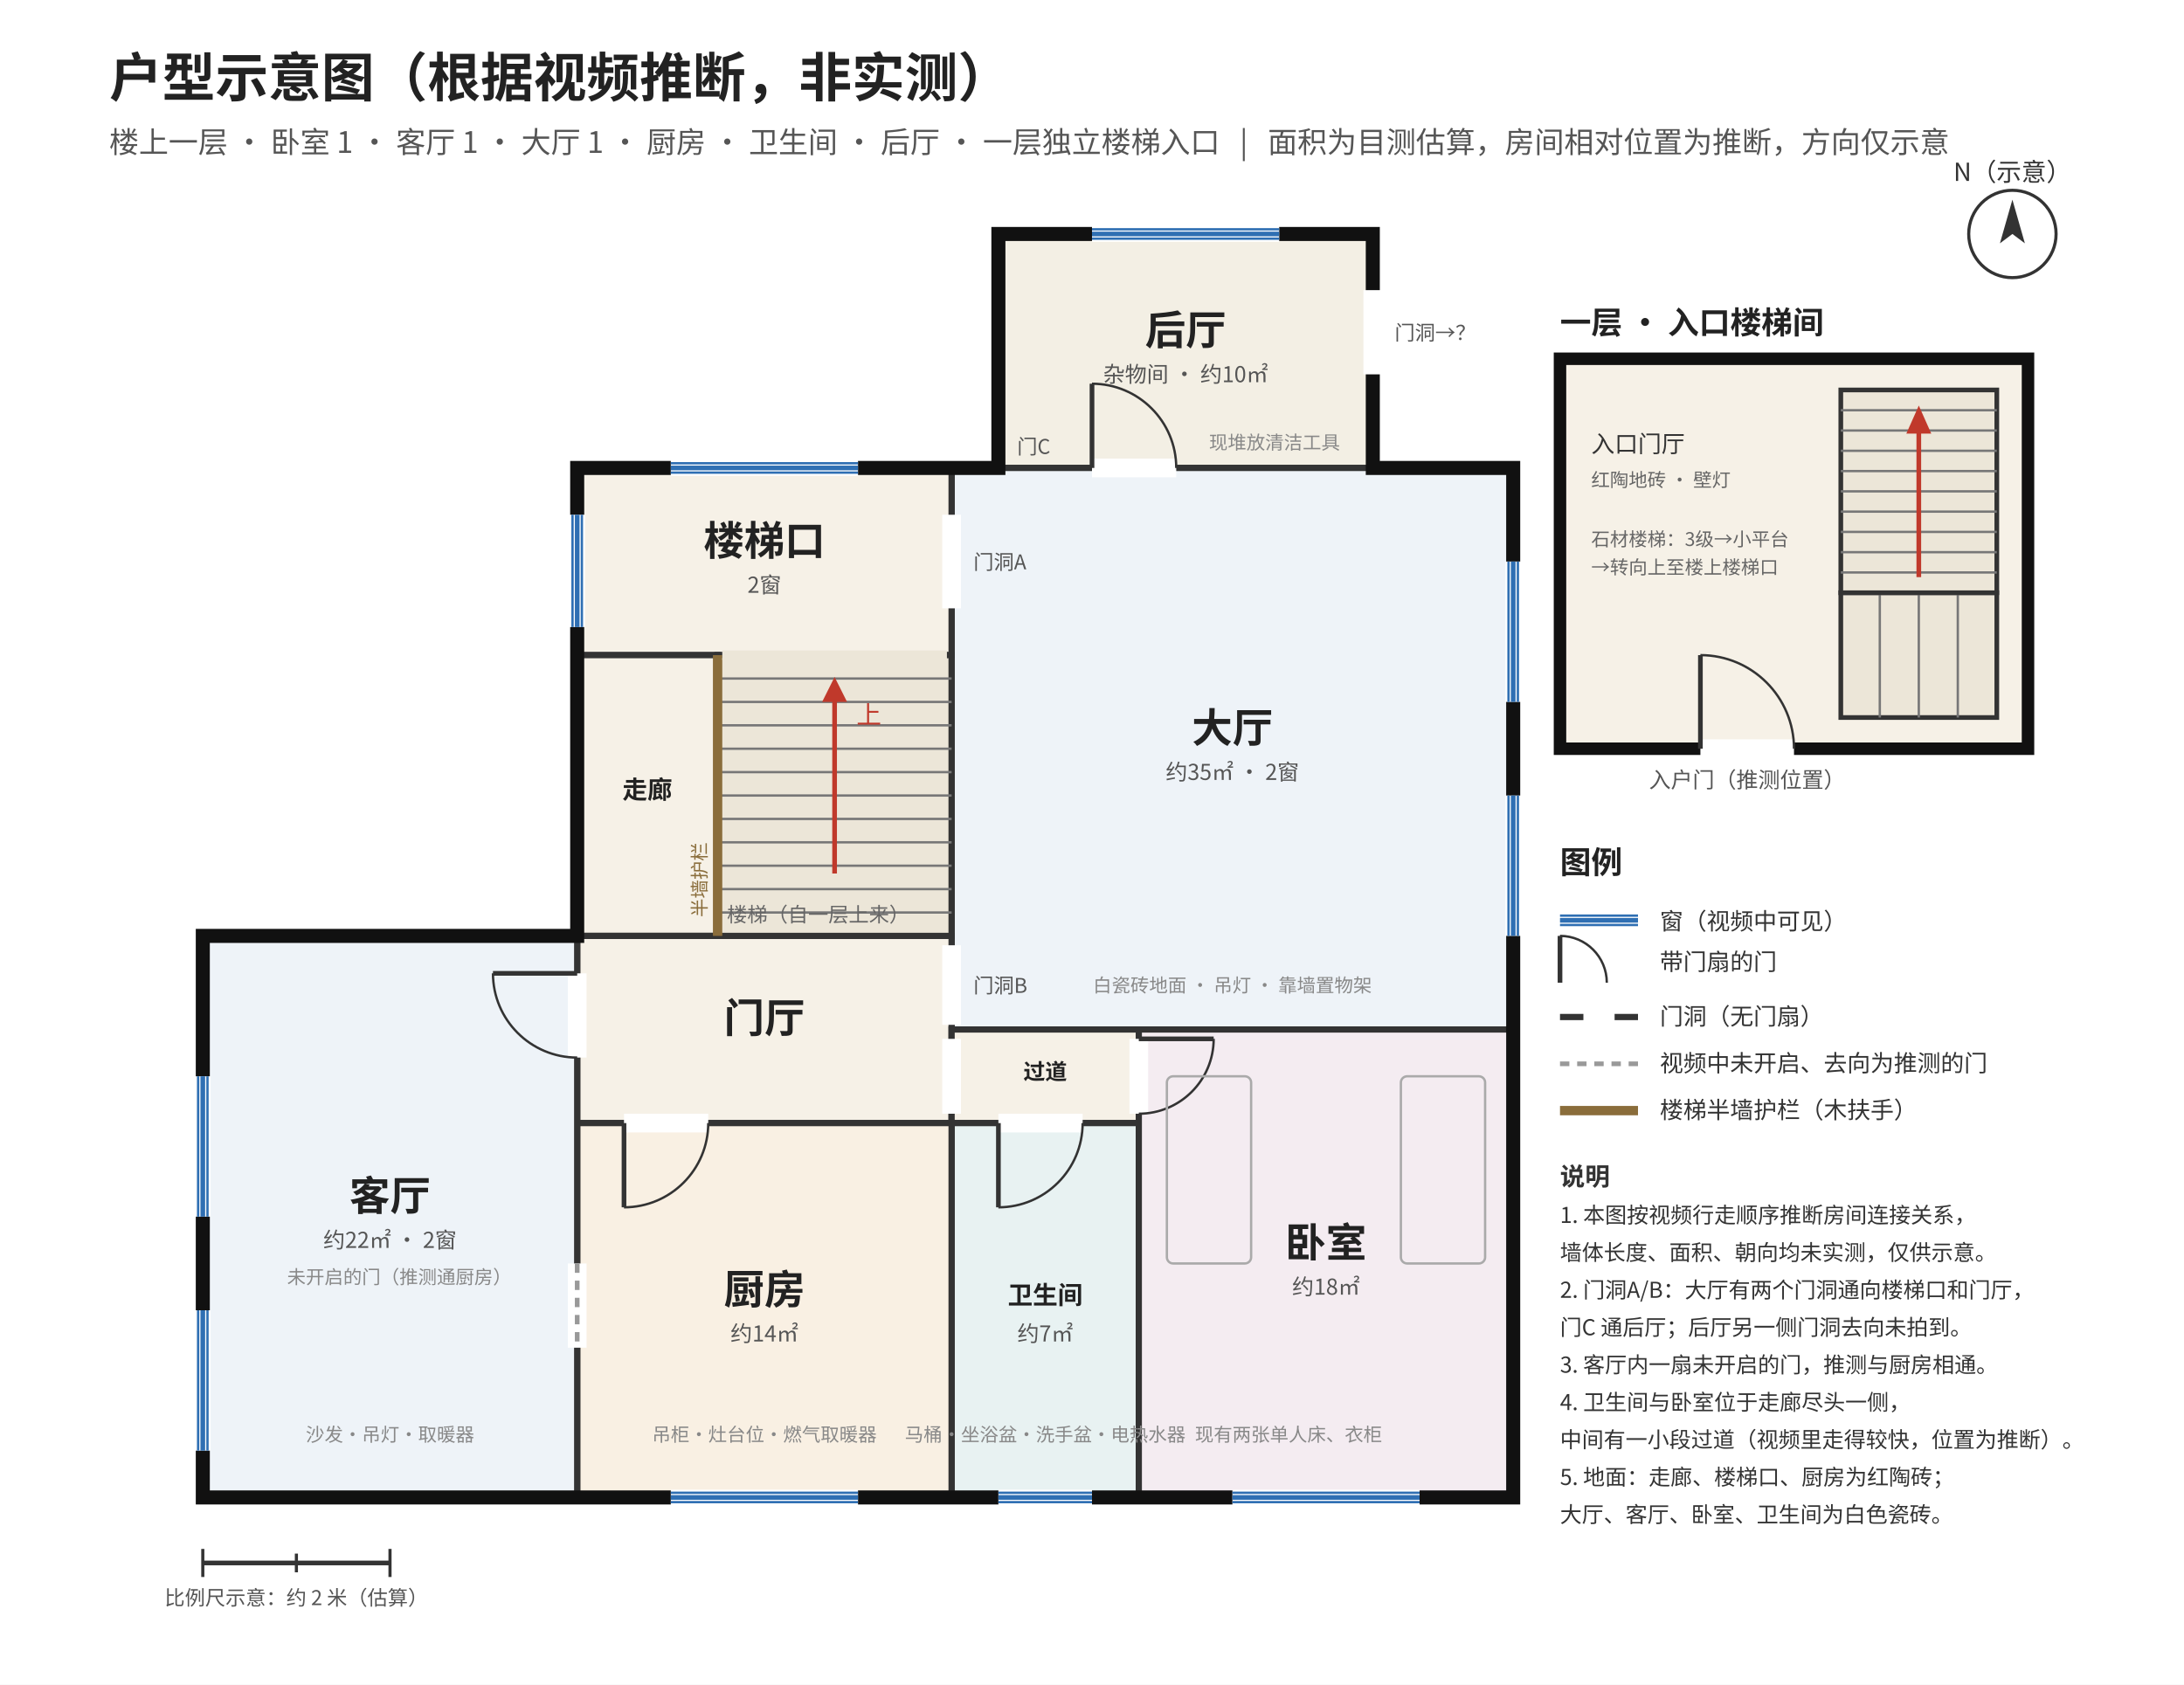
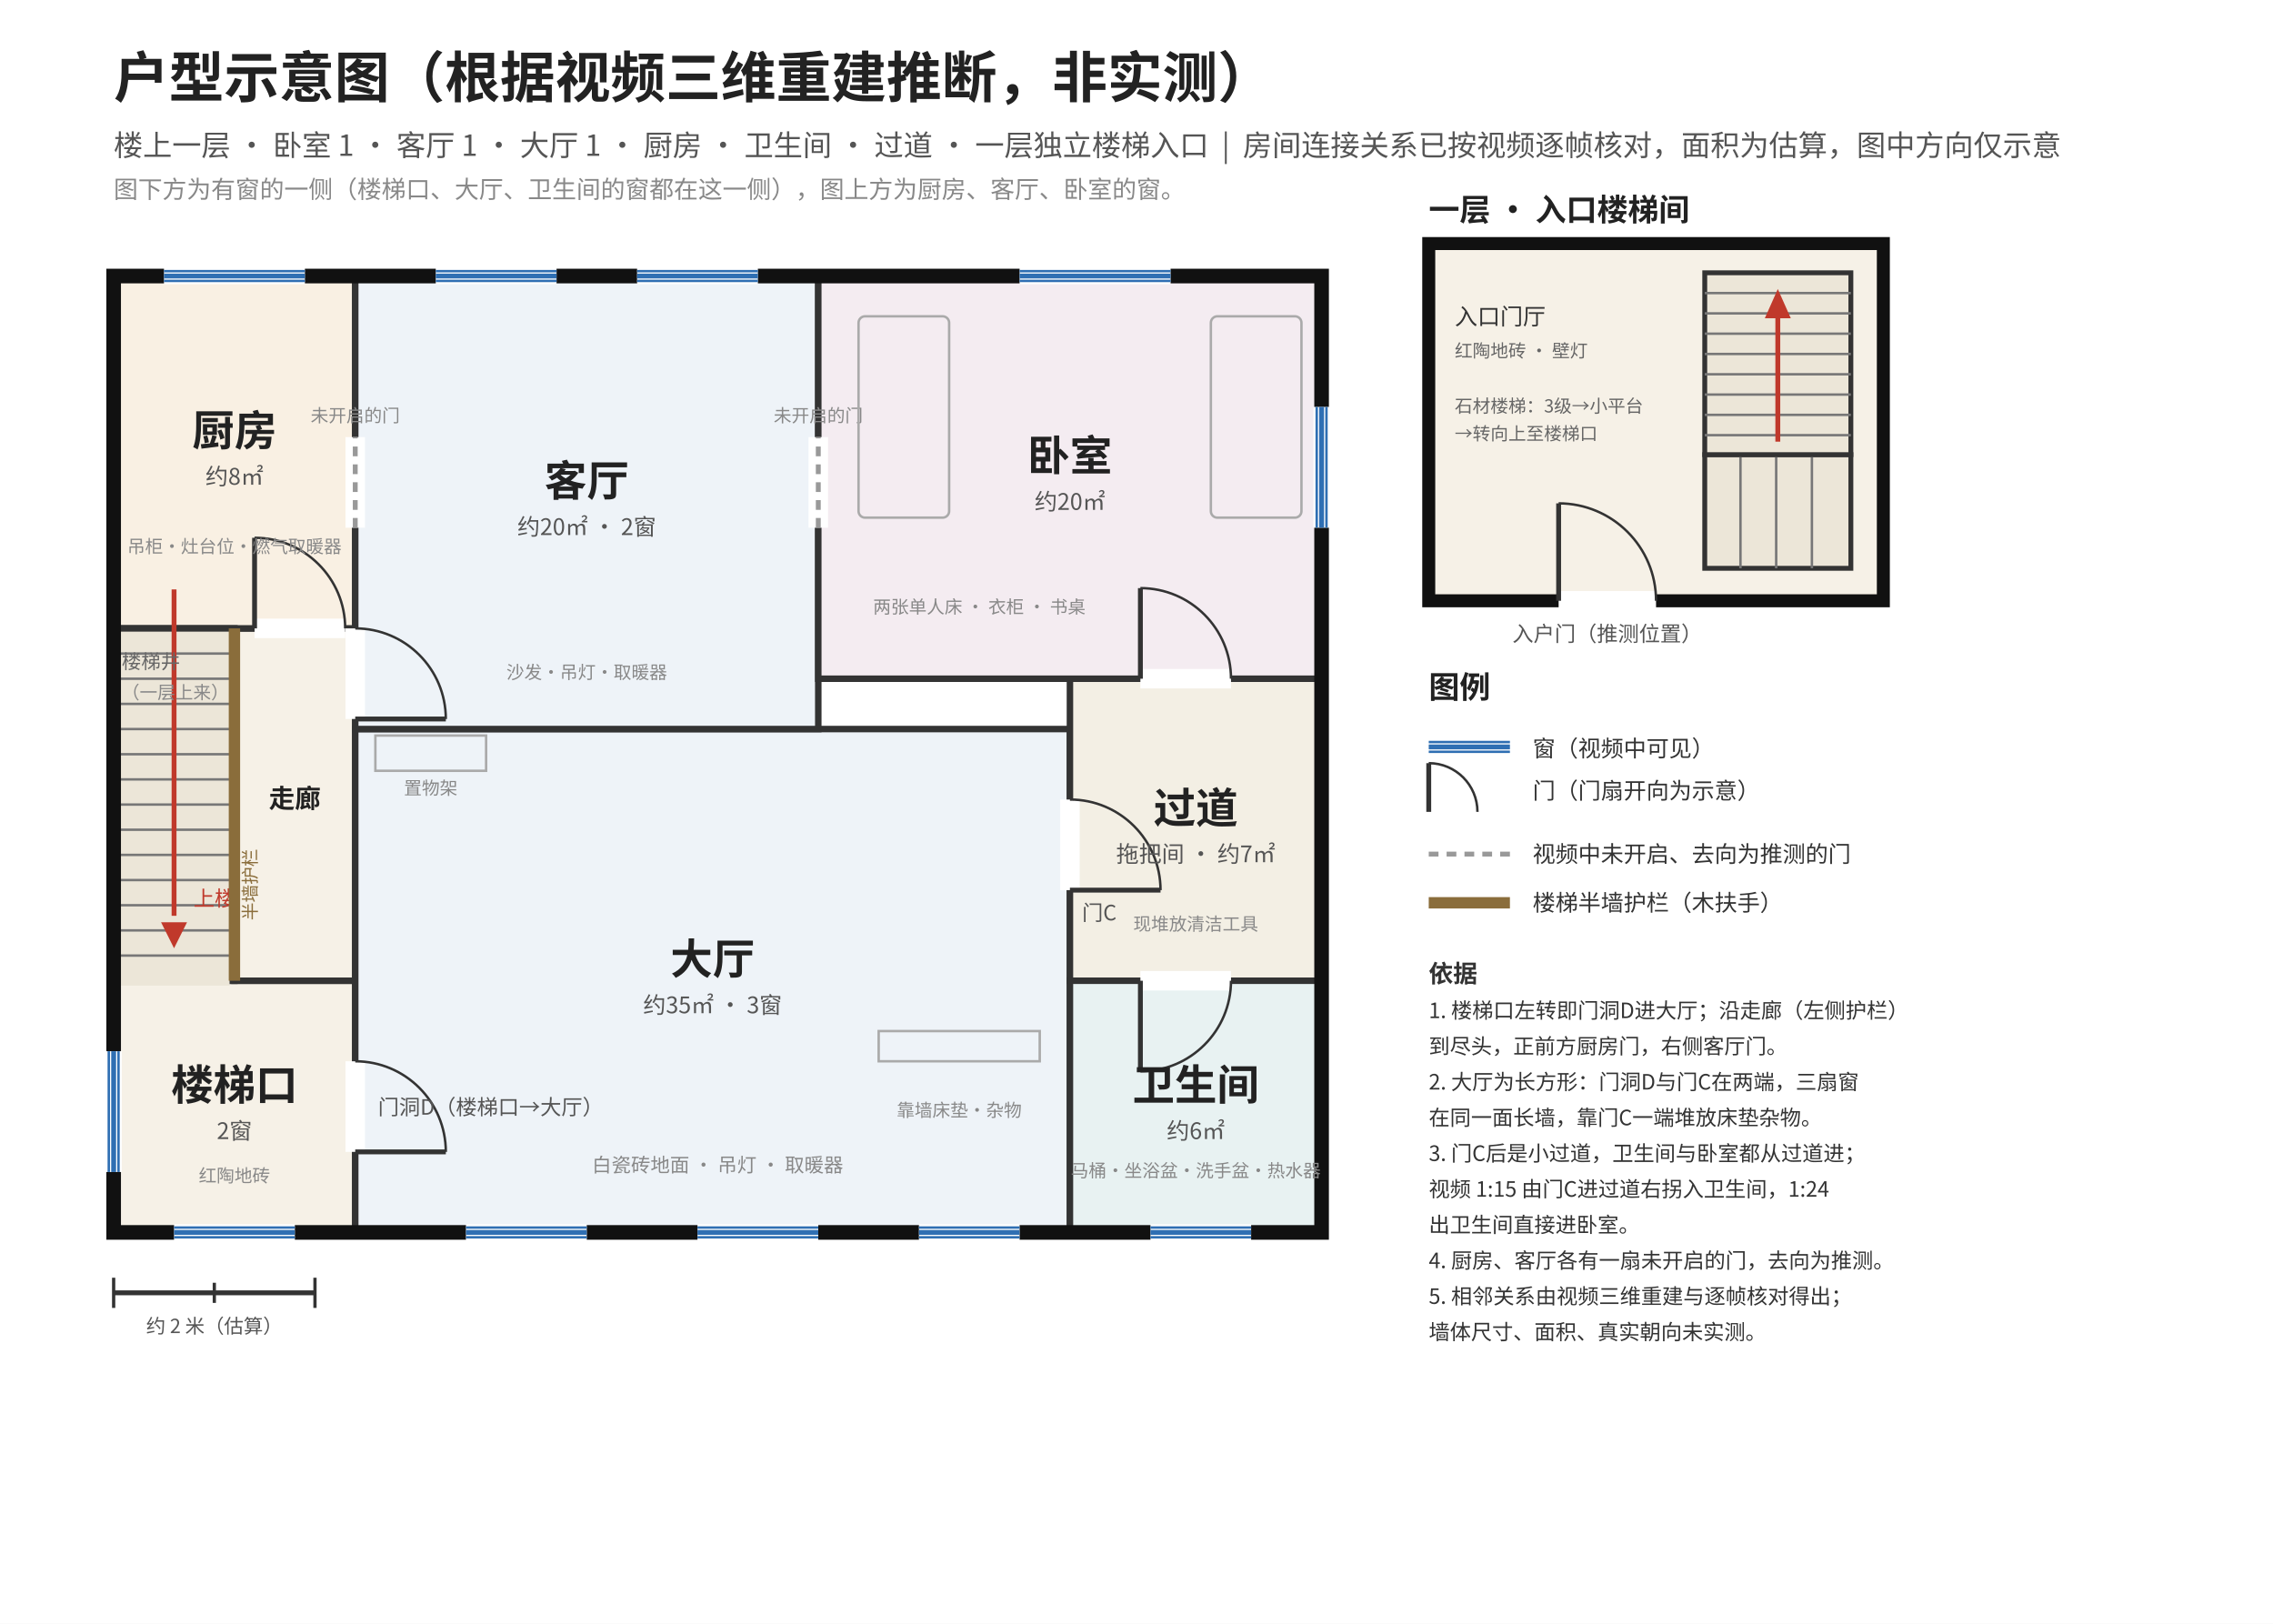
- <svg xmlns="http://www.w3.org/2000/svg" width="1400" height="1080" viewBox="0 0 1400 1080" font-family="'WenQuanYi Zen Hei','PingFang SC','Microsoft YaHei','Noto Sans CJK SC',sans-serif">
-   <rect width="1400" height="1080" fill="#ffffff" />
-   <text x="70" y="62" font-size="34" font-weight="bold" fill="#222">户型示意图（根据视频推断，非实测）</text>
-   <text x="70" y="98" font-size="19" fill="#555">楼上一层 · 卧室 1 · 客厅 1 · 大厅 1 · 厨房 · 卫生间 · 后厅 · 一层独立楼梯入口   |   面积为目测估算，房间相对位置为推断，方向仅示意</text>
-   <rect x="640.0" y="150" width="240.0" height="150.0" fill="#f3efe4" stroke="#333" stroke-width="4" />
-   <rect x="610" y="300.0" width="360" height="360.0" fill="#eef3f8" stroke="#333" stroke-width="4" />
-   <rect x="370" y="300.0" width="240" height="120.0" fill="#f6f1e7" stroke="#333" stroke-width="4" />
-   <rect x="370" y="420.0" width="90.0" height="180.0" fill="#f6f1e7" stroke="#333" stroke-width="4" />
-   <rect x="370" y="600.0" width="240" height="120.0" fill="#f6f1e7" stroke="#333" stroke-width="4" />
-   <rect x="610" y="660.0" width="120" height="60.0" fill="#f6f1e7" stroke="#333" stroke-width="4" />
-   <rect x="610" y="720.0" width="120" height="240.0" fill="#e8f2f2" stroke="#333" stroke-width="4" />
-   <rect x="730" y="660.0" width="240" height="300.0" fill="#f4ecf1" stroke="#333" stroke-width="4" />
-   <rect x="370" y="720.0" width="240" height="240.0" fill="#f9f0e3" stroke="#333" stroke-width="4" />
-   <rect x="130" y="600.0" width="240" height="360.0" fill="#eef3f8" stroke="#333" stroke-width="4" />
-   <rect x="460.0" y="420.0" width="150.0" height="180.0" fill="#ece6d8" stroke="#333" stroke-width="4" />
-   <line x1="460.0" y1="435.0" x2="610" y2="435.0" stroke="#777" stroke-width="1.5" />
-   <line x1="460.0" y1="450.0" x2="610" y2="450.0" stroke="#777" stroke-width="1.5" />
-   <line x1="460.0" y1="465.0" x2="610" y2="465.0" stroke="#777" stroke-width="1.5" />
-   <line x1="460.0" y1="480.0" x2="610" y2="480.0" stroke="#777" stroke-width="1.5" />
-   <line x1="460.0" y1="495.0" x2="610" y2="495.0" stroke="#777" stroke-width="1.5" />
-   <line x1="460.0" y1="510.0" x2="610" y2="510.0" stroke="#777" stroke-width="1.5" />
-   <line x1="460.0" y1="525.0" x2="610" y2="525.0" stroke="#777" stroke-width="1.5" />
-   <line x1="460.0" y1="540.0" x2="610" y2="540.0" stroke="#777" stroke-width="1.5" />
-   <line x1="460.0" y1="555.0" x2="610" y2="555.0" stroke="#777" stroke-width="1.5" />
-   <line x1="460.0" y1="570.0" x2="610" y2="570.0" stroke="#777" stroke-width="1.5" />
-   <line x1="460.0" y1="585.0" x2="610" y2="585.0" stroke="#777" stroke-width="1.5" />
-   <line x1="535.0" y1="560.0" x2="535.0" y2="442.0" stroke="#c0392b" stroke-width="3" />
-   <polygon points="527.0,450.0 543.0,450.0 535.0,434.0" fill="#c0392b" />
-   <text x="549.0" y="464.0" font-size="16" fill="#c0392b">上</text>
-   <text x="466.0" y="591.0" font-size="13" fill="#666">楼梯（自一层上来）</text>
-   <line x1="460.0" y1="420.0" x2="460.0" y2="600.0" stroke="#8a6d3b" stroke-width="6" />
-   <text x="452.8" y="588.0" font-size="12" fill="#8a6d3b" transform="rotate(-90 452.8 588.0)">半墙护栏</text>
-   <line x1="463.0" y1="420.0" x2="607" y2="420.0" stroke="#ece6d8" stroke-width="6" />
-   <polygon points="370,300.0 640.0,300.0 640.0,150 880.0,150 880.0,300.0 970,300.0 970,960.0 130,960.0 130,600.0 370,600.0" fill="none" stroke="#111" stroke-width="9" stroke-linejoin="miter" />
-   <line x1="610" y1="330.0" x2="610" y2="390.0" stroke="#fff" stroke-width="12" />
-   <text x="624" y="365.0" font-size="13" fill="#555" text-anchor="start">门洞A</text>
-   <line x1="610" y1="606.0" x2="610" y2="657.0" stroke="#fff" stroke-width="12" />
-   <text x="624" y="636.5" font-size="13" fill="#555" text-anchor="start">门洞B</text>
-   <line x1="700.0" y1="300.0" x2="754.0" y2="300.0" stroke="#fff" stroke-width="12" />
-   <line x1="700.0" y1="300.0" x2="700.0" y2="246" stroke="#333" stroke-width="3" />
-   <path d="M 700.0 246 A 54 54 0 0 1 754.0 300.0" fill="none" stroke="#333" stroke-width="1.5" />
-   <text x="652.0" y="291.0" font-size="13" fill="#555">门C</text>
-   <line x1="880.0" y1="186.0" x2="880.0" y2="240.0" stroke="#fff" stroke-width="12" />
-   <text x="894.0" y="218.0" font-size="13" fill="#555" text-anchor="start">门洞→？</text>
-   <line x1="370" y1="624.0" x2="370" y2="678.0" stroke="#fff" stroke-width="12" />
-   <line x1="370" y1="624.0" x2="316.0" y2="624.0" stroke="#333" stroke-width="3" />
-   <path d="M 316.0 624.0 A 54 54 0 0 0 370 678.0" fill="none" stroke="#333" stroke-width="1.5" />
-   <line x1="370" y1="810" x2="370" y2="864.0" stroke="#fff" stroke-width="12" />
-   <line x1="370" y1="810" x2="370" y2="864.0" stroke="#999" stroke-width="3" stroke-dasharray="6,5" />
-   <text x="256.0" y="823.0" font-size="12" fill="#888" text-anchor="middle">未开启的门（推测通厨房）</text>
-   <line x1="400.0" y1="720.0" x2="454.0" y2="720.0" stroke="#fff" stroke-width="12" />
-   <line x1="400.0" y1="720.0" x2="400.0" y2="774.0" stroke="#333" stroke-width="3" />
-   <path d="M 400.0 774.0 A 54 54 0 0 0 454.0 720.0" fill="none" stroke="#333" stroke-width="1.5" />
-   <line x1="610" y1="666.0" x2="610" y2="714.0" stroke="#fff" stroke-width="12" />
-   <line x1="640.0" y1="720.0" x2="694.0" y2="720.0" stroke="#fff" stroke-width="12" />
-   <line x1="640.0" y1="720.0" x2="640.0" y2="774.0" stroke="#333" stroke-width="3" />
-   <path d="M 640.0 774.0 A 54 54 0 0 0 694.0 720.0" fill="none" stroke="#333" stroke-width="1.5" />
-   <line x1="730" y1="666.0" x2="730" y2="714.0" stroke="#fff" stroke-width="12" />
-   <line x1="730" y1="666.0" x2="778.0" y2="666.0" stroke="#333" stroke-width="3" />
-   <path d="M 778.0 666.0 A 48 48 0 0 1 730 714.0" fill="none" stroke="#333" stroke-width="1.5" />
-   <line x1="700.0" y1="150" x2="820.0" y2="150" stroke="#fff" stroke-width="10" />
-   <line x1="700.0" y1="150" x2="820.0" y2="150" stroke="#2f6fb3" stroke-width="3" />
-   <line x1="700.0" y1="153" x2="820.0" y2="153" stroke="#2f6fb3" stroke-width="1.5" />
-   <line x1="700.0" y1="147" x2="820.0" y2="147" stroke="#2f6fb3" stroke-width="1.5" />
-   <line x1="970" y1="360.0" x2="970" y2="450" stroke="#fff" stroke-width="10" />
-   <line x1="970" y1="360.0" x2="970" y2="450" stroke="#2f6fb3" stroke-width="3" />
-   <line x1="973" y1="360.0" x2="973" y2="450" stroke="#2f6fb3" stroke-width="1.5" />
-   <line x1="967" y1="360.0" x2="967" y2="450" stroke="#2f6fb3" stroke-width="1.5" />
-   <line x1="970" y1="510" x2="970" y2="600.0" stroke="#fff" stroke-width="10" />
-   <line x1="970" y1="510" x2="970" y2="600.0" stroke="#2f6fb3" stroke-width="3" />
-   <line x1="973" y1="510" x2="973" y2="600.0" stroke="#2f6fb3" stroke-width="1.5" />
-   <line x1="967" y1="510" x2="967" y2="600.0" stroke="#2f6fb3" stroke-width="1.5" />
-   <line x1="430" y1="300.0" x2="550" y2="300.0" stroke="#fff" stroke-width="10" />
-   <line x1="430" y1="300.0" x2="550" y2="300.0" stroke="#2f6fb3" stroke-width="3" />
-   <line x1="430" y1="303.0" x2="550" y2="303.0" stroke="#2f6fb3" stroke-width="1.5" />
-   <line x1="430" y1="297.0" x2="550" y2="297.0" stroke="#2f6fb3" stroke-width="1.5" />
-   <line x1="370" y1="330" x2="370" y2="402.0" stroke="#fff" stroke-width="10" />
-   <line x1="370" y1="330" x2="370" y2="402.0" stroke="#2f6fb3" stroke-width="3" />
-   <line x1="373" y1="330" x2="373" y2="402.0" stroke="#2f6fb3" stroke-width="1.5" />
-   <line x1="367" y1="330" x2="367" y2="402.0" stroke="#2f6fb3" stroke-width="1.5" />
-   <line x1="130" y1="690" x2="130" y2="780.0" stroke="#fff" stroke-width="10" />
-   <line x1="130" y1="690" x2="130" y2="780.0" stroke="#2f6fb3" stroke-width="3" />
-   <line x1="133" y1="690" x2="133" y2="780.0" stroke="#2f6fb3" stroke-width="1.5" />
-   <line x1="127" y1="690" x2="127" y2="780.0" stroke="#2f6fb3" stroke-width="1.5" />
-   <line x1="130" y1="840.0" x2="130" y2="930" stroke="#fff" stroke-width="10" />
-   <line x1="130" y1="840.0" x2="130" y2="930" stroke="#2f6fb3" stroke-width="3" />
-   <line x1="133" y1="840.0" x2="133" y2="930" stroke="#2f6fb3" stroke-width="1.5" />
-   <line x1="127" y1="840.0" x2="127" y2="930" stroke="#2f6fb3" stroke-width="1.5" />
-   <line x1="430" y1="960.0" x2="550" y2="960.0" stroke="#fff" stroke-width="10" />
-   <line x1="430" y1="960.0" x2="550" y2="960.0" stroke="#2f6fb3" stroke-width="3" />
-   <line x1="430" y1="963.0" x2="550" y2="963.0" stroke="#2f6fb3" stroke-width="1.5" />
-   <line x1="430" y1="957.0" x2="550" y2="957.0" stroke="#2f6fb3" stroke-width="1.5" />
-   <line x1="640.0" y1="960.0" x2="700.0" y2="960.0" stroke="#fff" stroke-width="10" />
-   <line x1="640.0" y1="960.0" x2="700.0" y2="960.0" stroke="#2f6fb3" stroke-width="3" />
-   <line x1="640.0" y1="963.0" x2="700.0" y2="963.0" stroke="#2f6fb3" stroke-width="1.5" />
-   <line x1="640.0" y1="957.0" x2="700.0" y2="957.0" stroke="#2f6fb3" stroke-width="1.5" />
-   <line x1="790" y1="960.0" x2="910" y2="960.0" stroke="#fff" stroke-width="10" />
-   <line x1="790" y1="960.0" x2="910" y2="960.0" stroke="#2f6fb3" stroke-width="3" />
-   <line x1="790" y1="963.0" x2="910" y2="963.0" stroke="#2f6fb3" stroke-width="1.5" />
-   <line x1="790" y1="957.0" x2="910" y2="957.0" stroke="#2f6fb3" stroke-width="1.5" />
-   <text x="760.0" y="221.0" font-size="26" font-weight="bold" fill="#222" text-anchor="middle">后厅</text>
-   <text x="760.0" y="245.0" font-size="14" fill="#555" text-anchor="middle">杂物间 · 约10㎡</text>
-   <text x="790.0" y="476.0" font-size="26" font-weight="bold" fill="#222" text-anchor="middle">大厅</text>
-   <text x="790.0" y="500.0" font-size="14" fill="#555" text-anchor="middle">约35㎡ · 2窗</text>
-   <text x="490.0" y="356.0" font-size="26" font-weight="bold" fill="#222" text-anchor="middle">楼梯口</text>
-   <text x="490.0" y="380.0" font-size="14" fill="#555" text-anchor="middle">2窗</text>
-   <text x="415.0" y="512.0" font-size="16" font-weight="bold" fill="#222" text-anchor="middle">走廊</text>
-   <text x="490.0" y="662.0" font-size="26" font-weight="bold" fill="#222" text-anchor="middle">门厅</text>
-   <text x="670.0" y="692.0" font-size="14" font-weight="bold" fill="#222" text-anchor="middle">过道</text>
-   <text x="670.0" y="836.0" font-size="16" font-weight="bold" fill="#222" text-anchor="middle">卫生间</text>
-   <text x="670.0" y="860.0" font-size="14" fill="#555" text-anchor="middle">约7㎡</text>
-   <text x="850.0" y="806.0" font-size="26" font-weight="bold" fill="#222" text-anchor="middle">卧室</text>
-   <text x="850.0" y="830.0" font-size="14" fill="#555" text-anchor="middle">约18㎡</text>
-   <text x="490.0" y="836.0" font-size="26" font-weight="bold" fill="#222" text-anchor="middle">厨房</text>
-   <text x="490.0" y="860.0" font-size="14" fill="#555" text-anchor="middle">约14㎡</text>
-   <text x="250.0" y="776.0" font-size="26" font-weight="bold" fill="#222" text-anchor="middle">客厅</text>
-   <text x="250.0" y="800.0" font-size="14" fill="#555" text-anchor="middle">约22㎡ · 2窗</text>
-   <rect x="748.0" y="690.0" width="54.0" height="120" fill="none" stroke="#aaa" stroke-width="1.5" rx="4" />
-   <rect x="898.0" y="690.0" width="54.0" height="120" fill="none" stroke="#aaa" stroke-width="1.5" rx="4" />
-   <text x="826.0" y="924.0" font-size="12" fill="#888" text-anchor="middle">现有两张单人床、衣柜</text>
-   <text x="670" y="924.0" font-size="12" fill="#888" text-anchor="middle">马桶·坐浴盆·洗手盆·电热水器</text>
-   <text x="490" y="924.0" font-size="12" fill="#888" text-anchor="middle">吊柜·灶台位·燃气取暖器</text>
-   <text x="250" y="924.0" font-size="12" fill="#888" text-anchor="middle">沙发·吊灯·取暖器</text>
-   <text x="790" y="636.0" font-size="12" fill="#888" text-anchor="middle">白瓷砖地面 · 吊灯 · 靠墙置物架</text>
-   <text x="817.0" y="288.0" font-size="12" fill="#888" text-anchor="middle">现堆放清洁工具</text>
-   <g transform="translate(1290,150)">
-     <circle r="28" fill="none" stroke="#333" stroke-width="2" />
-     <polygon points="0,-22 8,6 0,0 -8,6" fill="#333" />
-     <text y="-34" font-size="16" text-anchor="middle" fill="#333">N（示意）</text>
-   </g>
-   <text x="1000" y="214" font-size="20" font-weight="bold" fill="#222">一层 · 入口楼梯间</text>
-   <rect x="1000" y="230" width="300" height="250" fill="#f6f1e7" stroke="#111" stroke-width="8" />
-   <line x1="1090" y1="480" x2="1150" y2="480" stroke="#fff" stroke-width="12" />
-   <line x1="1090" y1="480" x2="1090" y2="420" stroke="#333" stroke-width="3" />
-   <path d="M 1090 420 A 60 60 0 0 1 1150 480" fill="none" stroke="#333" stroke-width="1.5" />
-   <text x="1120" y="505" font-size="14" fill="#555" text-anchor="middle">入户门（推测位置）</text>
-   <rect x="1180" y="380" width="100" height="80" fill="#ece6d8" stroke="#333" stroke-width="3" />
-   <line x1="1205" y1="380" x2="1205" y2="460" stroke="#777" stroke-width="1.5" />
-   <line x1="1230" y1="380" x2="1230" y2="460" stroke="#777" stroke-width="1.5" />
-   <line x1="1255" y1="380" x2="1255" y2="460" stroke="#777" stroke-width="1.5" />
-   <rect x="1180" y="250" width="100" height="130" fill="#ece6d8" stroke="#333" stroke-width="3" />
-   <line x1="1180" y1="263" x2="1280" y2="263" stroke="#777" stroke-width="1.5" />
-   <line x1="1180" y1="276" x2="1280" y2="276" stroke="#777" stroke-width="1.5" />
-   <line x1="1180" y1="289" x2="1280" y2="289" stroke="#777" stroke-width="1.5" />
-   <line x1="1180" y1="302" x2="1280" y2="302" stroke="#777" stroke-width="1.5" />
-   <line x1="1180" y1="315" x2="1280" y2="315" stroke="#777" stroke-width="1.5" />
-   <line x1="1180" y1="328" x2="1280" y2="328" stroke="#777" stroke-width="1.5" />
-   <line x1="1180" y1="341" x2="1280" y2="341" stroke="#777" stroke-width="1.5" />
-   <line x1="1180" y1="354" x2="1280" y2="354" stroke="#777" stroke-width="1.5" />
-   <line x1="1180" y1="367" x2="1280" y2="367" stroke="#777" stroke-width="1.5" />
-   <line x1="1230" y1="370" x2="1230" y2="270" stroke="#c0392b" stroke-width="3" />
-   <polygon points="1222,278 1238,278 1230,260" fill="#c0392b" />
-   <text x="1020" y="290" font-size="15" fill="#333">入口门厅</text>
-   <text x="1020" y="312" font-size="12" fill="#666">红陶地砖 · 壁灯</text>
-   <text x="1020" y="350" font-size="12" fill="#666">石材楼梯：3级→小平台</text>
-   <text x="1020" y="368" font-size="12" fill="#666">→转向上至楼上楼梯口</text>
-   <text x="1000" y="560" font-size="20" font-weight="bold" fill="#222">图例</text>
-   <line x1="1000" y1="590" x2="1050" y2="590" stroke="#2f6fb3" stroke-width="3" />
-   <line x1="1000" y1="587" x2="1050" y2="587" stroke="#2f6fb3" stroke-width="1.5" />
-   <line x1="1000" y1="593" x2="1050" y2="593" stroke="#2f6fb3" stroke-width="1.5" />
-   <text x="1064" y="596" font-size="15" fill="#333">窗（视频中可见）</text>
-   <line x1="1000" y1="630" x2="1000" y2="600" stroke="#333" stroke-width="3" />
-   <path d="M 1000 600 A 30 30 0 0 1 1030 630" fill="none" stroke="#333" stroke-width="1.5" />
-   <text x="1064" y="622" font-size="15" fill="#333">带门扇的门</text>
-   <line x1="1000" y1="652" x2="1050" y2="652" stroke="#333" stroke-width="4" />
-   <line x1="1015" y1="652" x2="1035" y2="652" stroke="#fff" stroke-width="8" />
-   <text x="1064" y="657" font-size="15" fill="#333">门洞（无门扇）</text>
-   <line x1="1000" y1="682" x2="1050" y2="682" stroke="#999" stroke-width="3" stroke-dasharray="6,5" />
-   <text x="1064" y="687" font-size="15" fill="#333">视频中未开启、去向为推测的门</text>
-   <line x1="1000" y1="712" x2="1050" y2="712" stroke="#8a6d3b" stroke-width="6" />
-   <text x="1064" y="717" font-size="15" fill="#333">楼梯半墙护栏（木扶手）</text>
-   <text x="1000" y="760" font-size="16" font-weight="bold" fill="#333">说明</text>
-   <text x="1000" y="784" font-size="14" font-weight="normal" fill="#333">1. 本图按视频行走顺序推断房间连接关系，</text>
-   <text x="1000" y="808" font-size="14" font-weight="normal" fill="#333">   墙体长度、面积、朝向均未实测，仅供示意。</text>
-   <text x="1000" y="832" font-size="14" font-weight="normal" fill="#333">2. 门洞A/B：大厅有两个门洞通向楼梯口和门厅，</text>
-   <text x="1000" y="856" font-size="14" font-weight="normal" fill="#333">   门C 通后厅；后厅另一侧门洞去向未拍到。</text>
-   <text x="1000" y="880" font-size="14" font-weight="normal" fill="#333">3. 客厅内一扇未开启的门，推测与厨房相通。</text>
-   <text x="1000" y="904" font-size="14" font-weight="normal" fill="#333">4. 卫生间与卧室位于走廊尽头一侧，</text>
-   <text x="1000" y="928" font-size="14" font-weight="normal" fill="#333">   中间有一小段过道（视频里走得较快，位置为推断）。</text>
-   <text x="1000" y="952" font-size="14" font-weight="normal" fill="#333">5. 地面：走廊、楼梯口、厨房为红陶砖；</text>
-   <text x="1000" y="976" font-size="14" font-weight="normal" fill="#333">   大厅、客厅、卧室、卫生间为白色瓷砖。</text>
-   <line x1="130" y1="1002.0" x2="250" y2="1002.0" stroke="#333" stroke-width="3" />
-   <line x1="130" y1="993.0" x2="130" y2="1011.0" stroke="#333" stroke-width="2" />
-   <line x1="250" y1="993.0" x2="250" y2="1011.0" stroke="#333" stroke-width="2" />
-   <line x1="190" y1="996.0" x2="190" y2="1008.0" stroke="#333" stroke-width="2" />
-   <text x="190" y="1029.0" font-size="13" fill="#555" text-anchor="middle">比例尺示意：约 2 米（估算）</text>
+ <svg xmlns="http://www.w3.org/2000/svg" width="1400" height="1000" viewBox="0 0 1400 1000" font-family="'WenQuanYi Zen Hei','PingFang SC','Microsoft YaHei','Noto Sans CJK SC',sans-serif">
+   <rect width="1400" height="1000" fill="#ffffff" />
+   <text x="70" y="60" font-size="34" font-weight="bold" fill="#222">户型示意图（根据视频三维重建推断，非实测）</text>
+   <text x="70" y="96" font-size="18" fill="#555">楼上一层 · 卧室 1 · 客厅 1 · 大厅 1 · 厨房 · 卫生间 · 过道 · 一层独立楼梯入口  |  房间连接关系已按视频逐帧核对，面积为估算，图中方向仅示意</text>
+   <text x="70" y="122" font-size="15" fill="#888">图下方为有窗的一侧（楼梯口、大厅、卫生间的窗都在这一侧），图上方为厨房、客厅、卧室的窗。</text>
+   <rect x="70" y="604.0" width="148.8" height="155.0" fill="#f6f1e7" stroke="#333" stroke-width="4" />
+   <rect x="144.4" y="387.0" width="74.4" height="217.0" fill="#f6f1e7" stroke="#333" stroke-width="4" />
+   <rect x="70" y="170.0" width="148.8" height="217.0" fill="#f9f0e3" stroke="#333" stroke-width="4" />
+   <rect x="218.8" y="449.0" width="440.2" height="310" fill="#eef3f8" stroke="#333" stroke-width="4" />
+   <rect x="218.8" y="170.0" width="285.2" height="279.0" fill="#eef3f8" stroke="#333" stroke-width="4" />
+   <rect x="659.0" y="418.0" width="155.0" height="186.0" fill="#f3efe4" stroke="#333" stroke-width="4" />
+   <rect x="659.0" y="604.0" width="155.0" height="155.0" fill="#e8f2f2" stroke="#333" stroke-width="4" />
+   <rect x="504" y="170.0" width="310" height="248.0" fill="#f4ecf1" stroke="#333" stroke-width="4" />
+   <rect x="70" y="387.0" width="74.4" height="217.0" fill="#ece6d8" stroke="#333" stroke-width="4" />
+   <line x1="70" y1="588.5" x2="144.4" y2="588.5" stroke="#777" stroke-width="1.5" />
+   <line x1="70" y1="573.0" x2="144.4" y2="573.0" stroke="#777" stroke-width="1.5" />
+   <line x1="70" y1="557.5" x2="144.4" y2="557.5" stroke="#777" stroke-width="1.5" />
+   <line x1="70" y1="542.0" x2="144.4" y2="542.0" stroke="#777" stroke-width="1.5" />
+   <line x1="70" y1="526.5" x2="144.4" y2="526.5" stroke="#777" stroke-width="1.5" />
+   <line x1="70" y1="511.0" x2="144.4" y2="511.0" stroke="#777" stroke-width="1.5" />
+   <line x1="70" y1="495.5" x2="144.4" y2="495.5" stroke="#777" stroke-width="1.5" />
+   <line x1="70" y1="480.0" x2="144.4" y2="480.0" stroke="#777" stroke-width="1.5" />
+   <line x1="70" y1="464.5" x2="144.4" y2="464.5" stroke="#777" stroke-width="1.5" />
+   <line x1="70" y1="449.0" x2="144.4" y2="449.0" stroke="#777" stroke-width="1.5" />
+   <line x1="70" y1="433.5" x2="144.4" y2="433.5" stroke="#777" stroke-width="1.5" />
+   <line x1="70" y1="418.0" x2="144.4" y2="418.0" stroke="#777" stroke-width="1.5" />
+   <line x1="70" y1="402.5" x2="144.4" y2="402.5" stroke="#777" stroke-width="1.5" />
+   <line x1="107.2" y1="363.0" x2="107.2" y2="564.0" stroke="#c0392b" stroke-width="3" />
+   <polygon points="99.2,568.0 115.2,568.0 107.2,584.0" fill="#c0392b" />
+   <text x="119.2" y="558.0" font-size="13" fill="#c0392b">上楼</text>
+   <text x="74.96" y="411.8" font-size="12" fill="#666">楼梯井</text>
+   <text x="74.96" y="430.4" font-size="11" fill="#888">（一层上来）</text>
+   <line x1="73" y1="604.0" x2="141.4" y2="604.0" stroke="#ece6d8" stroke-width="6" />
+   <line x1="144.4" y1="604.0" x2="144.4" y2="387.0" stroke="#8a6d3b" stroke-width="7" />
+   <text x="158.04" y="566.8" font-size="11" fill="#8a6d3b" transform="rotate(-90 158.04 566.8)">半墙护栏</text>
+   <polygon points="70,759.0 814,759.0 814,170.0 70,170.0" fill="none" stroke="#111" stroke-width="9" />
+   <line x1="218.8" y1="709.4" x2="218.8" y2="653.6" stroke="#fff" stroke-width="12" />
+   <line x1="218.8" y1="709.4" x2="274.6" y2="709.4" stroke="#333" stroke-width="3" />
+   <path d="M 274.6 709.4 A 55.8 55.8 0 0 0 218.8 653.6" fill="none" stroke="#333" stroke-width="1.5" />
+   <text x="232.8" y="686.5" font-size="13" fill="#555" text-anchor="start">门洞D（楼梯口→大厅）</text>
+   <line x1="659.0" y1="548.2" x2="659.0" y2="492.4" stroke="#fff" stroke-width="12" />
+   <line x1="659.0" y1="548.2" x2="714.8" y2="548.2" stroke="#333" stroke-width="3" />
+   <path d="M 714.8 548.2 A 55.8 55.8 0 0 0 659.0 492.4" fill="none" stroke="#333" stroke-width="1.5" />
+   <text x="666.44" y="566.8" font-size="13" fill="#555">门C</text>
+   <line x1="156.8" y1="387.0" x2="212.6" y2="387.0" stroke="#fff" stroke-width="12" />
+   <line x1="156.8" y1="387.0" x2="156.8" y2="331.2" stroke="#333" stroke-width="3" />
+   <path d="M 156.8 331.2 A 55.8 55.8 0 0 1 212.6 387.0" fill="none" stroke="#333" stroke-width="1.5" />
+   <line x1="218.8" y1="442.8" x2="218.8" y2="387.0" stroke="#fff" stroke-width="12" />
+   <line x1="218.8" y1="442.8" x2="274.6" y2="442.8" stroke="#333" stroke-width="3" />
+   <path d="M 274.6 442.8 A 55.8 55.8 0 0 0 218.8 387.0" fill="none" stroke="#333" stroke-width="1.5" />
+   <line x1="702.4" y1="604.0" x2="758.2" y2="604.0" stroke="#fff" stroke-width="12" />
+   <line x1="702.4" y1="604.0" x2="702.4" y2="659.8" stroke="#333" stroke-width="3" />
+   <path d="M 702.4 659.8 A 55.8 55.8 0 0 0 758.2 604.0" fill="none" stroke="#333" stroke-width="1.5" />
+   <line x1="702.4" y1="418.0" x2="758.2" y2="418.0" stroke="#fff" stroke-width="12" />
+   <line x1="702.4" y1="418.0" x2="702.4" y2="362.2" stroke="#333" stroke-width="3" />
+   <path d="M 702.4 362.2 A 55.8 55.8 0 0 1 758.2 418.0" fill="none" stroke="#333" stroke-width="1.5" />
+   <line x1="218.8" y1="325.0" x2="218.8" y2="269.2" stroke="#fff" stroke-width="12" />
+   <line x1="218.8" y1="325.0" x2="218.8" y2="269.2" stroke="#999" stroke-width="3" stroke-dasharray="6,5" />
+   <line x1="504" y1="325.0" x2="504" y2="269.2" stroke="#fff" stroke-width="12" />
+   <line x1="504" y1="325.0" x2="504" y2="269.2" stroke="#999" stroke-width="3" stroke-dasharray="6,5" />
+   <text x="218.8" y="259.9" font-size="11" fill="#888" text-anchor="middle">未开启的门</text>
+   <text x="504" y="259.9" font-size="11" fill="#888" text-anchor="middle">未开启的门</text>
+   <line x1="107.2" y1="759.0" x2="181.6" y2="759.0" stroke="#fff" stroke-width="10" />
+   <line x1="107.2" y1="759.0" x2="181.6" y2="759.0" stroke="#2f6fb3" stroke-width="3" />
+   <line x1="107.2" y1="762.0" x2="181.6" y2="762.0" stroke="#2f6fb3" stroke-width="1.5" />
+   <line x1="107.2" y1="756.0" x2="181.6" y2="756.0" stroke="#2f6fb3" stroke-width="1.5" />
+   <line x1="70" y1="721.8" x2="70" y2="647.4" stroke="#fff" stroke-width="10" />
+   <line x1="70" y1="721.8" x2="70" y2="647.4" stroke="#2f6fb3" stroke-width="3" />
+   <line x1="73" y1="721.8" x2="73" y2="647.4" stroke="#2f6fb3" stroke-width="1.5" />
+   <line x1="67" y1="721.8" x2="67" y2="647.4" stroke="#2f6fb3" stroke-width="1.5" />
+   <line x1="287.0" y1="759.0" x2="361.4" y2="759.0" stroke="#fff" stroke-width="10" />
+   <line x1="287.0" y1="759.0" x2="361.4" y2="759.0" stroke="#2f6fb3" stroke-width="3" />
+   <line x1="287.0" y1="762.0" x2="361.4" y2="762.0" stroke="#2f6fb3" stroke-width="1.5" />
+   <line x1="287.0" y1="756.0" x2="361.4" y2="756.0" stroke="#2f6fb3" stroke-width="1.5" />
+   <line x1="429.6" y1="759.0" x2="504.0" y2="759.0" stroke="#fff" stroke-width="10" />
+   <line x1="429.6" y1="759.0" x2="504.0" y2="759.0" stroke="#2f6fb3" stroke-width="3" />
+   <line x1="429.6" y1="762.0" x2="504.0" y2="762.0" stroke="#2f6fb3" stroke-width="1.5" />
+   <line x1="429.6" y1="756.0" x2="504.0" y2="756.0" stroke="#2f6fb3" stroke-width="1.5" />
+   <line x1="566.0" y1="759.0" x2="628.0" y2="759.0" stroke="#fff" stroke-width="10" />
+   <line x1="566.0" y1="759.0" x2="628.0" y2="759.0" stroke="#2f6fb3" stroke-width="3" />
+   <line x1="566.0" y1="762.0" x2="628.0" y2="762.0" stroke="#2f6fb3" stroke-width="1.5" />
+   <line x1="566.0" y1="756.0" x2="628.0" y2="756.0" stroke="#2f6fb3" stroke-width="1.5" />
+   <line x1="708.6" y1="759.0" x2="770.6" y2="759.0" stroke="#fff" stroke-width="10" />
+   <line x1="708.6" y1="759.0" x2="770.6" y2="759.0" stroke="#2f6fb3" stroke-width="3" />
+   <line x1="708.6" y1="762.0" x2="770.6" y2="762.0" stroke="#2f6fb3" stroke-width="1.5" />
+   <line x1="708.6" y1="756.0" x2="770.6" y2="756.0" stroke="#2f6fb3" stroke-width="1.5" />
+   <line x1="101.0" y1="170.0" x2="187.8" y2="170.0" stroke="#fff" stroke-width="10" />
+   <line x1="101.0" y1="170.0" x2="187.8" y2="170.0" stroke="#2f6fb3" stroke-width="3" />
+   <line x1="101.0" y1="173.0" x2="187.8" y2="173.0" stroke="#2f6fb3" stroke-width="1.5" />
+   <line x1="101.0" y1="167.0" x2="187.8" y2="167.0" stroke="#2f6fb3" stroke-width="1.5" />
+   <line x1="268.4" y1="170.0" x2="342.8" y2="170.0" stroke="#fff" stroke-width="10" />
+   <line x1="268.4" y1="170.0" x2="342.8" y2="170.0" stroke="#2f6fb3" stroke-width="3" />
+   <line x1="268.4" y1="173.0" x2="342.8" y2="173.0" stroke="#2f6fb3" stroke-width="1.5" />
+   <line x1="268.4" y1="167.0" x2="342.8" y2="167.0" stroke="#2f6fb3" stroke-width="1.5" />
+   <line x1="392.4" y1="170.0" x2="466.8" y2="170.0" stroke="#fff" stroke-width="10" />
+   <line x1="392.4" y1="170.0" x2="466.8" y2="170.0" stroke="#2f6fb3" stroke-width="3" />
+   <line x1="392.4" y1="173.0" x2="466.8" y2="173.0" stroke="#2f6fb3" stroke-width="1.5" />
+   <line x1="392.4" y1="167.0" x2="466.8" y2="167.0" stroke="#2f6fb3" stroke-width="1.5" />
+   <line x1="628.0" y1="170.0" x2="721.0" y2="170.0" stroke="#fff" stroke-width="10" />
+   <line x1="628.0" y1="170.0" x2="721.0" y2="170.0" stroke="#2f6fb3" stroke-width="3" />
+   <line x1="628.0" y1="173.0" x2="721.0" y2="173.0" stroke="#2f6fb3" stroke-width="1.5" />
+   <line x1="628.0" y1="167.0" x2="721.0" y2="167.0" stroke="#2f6fb3" stroke-width="1.5" />
+   <line x1="814" y1="325.0" x2="814" y2="250.6" stroke="#fff" stroke-width="10" />
+   <line x1="814" y1="325.0" x2="814" y2="250.6" stroke="#2f6fb3" stroke-width="3" />
+   <line x1="817" y1="325.0" x2="817" y2="250.6" stroke="#2f6fb3" stroke-width="1.5" />
+   <line x1="811" y1="325.0" x2="811" y2="250.6" stroke="#2f6fb3" stroke-width="1.5" />
+   <text x="144.4" y="677.5" font-size="26" font-weight="bold" fill="#222" text-anchor="middle">楼梯口</text>
+   <text x="144.4" y="701.5" font-size="14" fill="#555" text-anchor="middle">2窗</text>
+   <text x="181.6" y="497.5" font-size="16" font-weight="bold" fill="#222" text-anchor="middle">走廊</text>
+   <text x="144.4" y="274.5" font-size="26" font-weight="bold" fill="#222" text-anchor="middle">厨房</text>
+   <text x="144.4" y="298.5" font-size="14" fill="#555" text-anchor="middle">约8㎡</text>
+   <text x="438.9" y="600.0" font-size="26" font-weight="bold" fill="#222" text-anchor="middle">大厅</text>
+   <text x="438.9" y="624.0" font-size="14" fill="#555" text-anchor="middle">约35㎡ · 3窗</text>
+   <text x="361.4" y="305.5" font-size="26" font-weight="bold" fill="#222" text-anchor="middle">客厅</text>
+   <text x="361.4" y="329.5" font-size="14" fill="#555" text-anchor="middle">约20㎡ · 2窗</text>
+   <text x="736.5" y="507.0" font-size="26" font-weight="bold" fill="#222" text-anchor="middle">过道</text>
+   <text x="736.5" y="531.0" font-size="14" fill="#555" text-anchor="middle">拖把间 · 约7㎡</text>
+   <text x="736.5" y="677.5" font-size="26" font-weight="bold" fill="#222" text-anchor="middle">卫生间</text>
+   <text x="736.5" y="701.5" font-size="14" fill="#555" text-anchor="middle">约6㎡</text>
+   <text x="659.0" y="290.0" font-size="26" font-weight="bold" fill="#222" text-anchor="middle">卧室</text>
+   <text x="659.0" y="314.0" font-size="14" fill="#555" text-anchor="middle">约20㎡</text>
+   <rect x="231.2" y="453.0" width="68.2" height="21.7" fill="none" stroke="#aaa" stroke-width="1.5" />
+   <text x="265.3" y="489.3" font-size="11" fill="#888" text-anchor="middle">置物架</text>
+   <rect x="541.2" y="635.0" width="99.2" height="18.6" fill="none" stroke="#aaa" stroke-width="1.5" />
+   <text x="590.8" y="687.7" font-size="11" fill="#888" text-anchor="middle">靠墙床垫·杂物</text>
+   <text x="442" y="721.8" font-size="12" fill="#888" text-anchor="middle">白瓷砖地面 · 吊灯 · 取暖器</text>
+   <rect x="528.8" y="194.8" width="55.8" height="124" fill="none" stroke="#aaa" stroke-width="1.5" rx="4" />
+   <rect x="745.8" y="194.8" width="55.8" height="124" fill="none" stroke="#aaa" stroke-width="1.5" rx="4" />
+   <text x="603.2" y="377.7" font-size="11" fill="#888" text-anchor="middle">两张单人床 · 衣柜 · 书桌</text>
+   <text x="736.5" y="724.9" font-size="11" fill="#888" text-anchor="middle">马桶·坐浴盆·洗手盆·热水器</text>
+   <text x="144.4" y="340.5" font-size="11" fill="#888" text-anchor="middle">吊柜·灶台位·燃气取暖器</text>
+   <text x="361.4" y="418.0" font-size="11" fill="#888" text-anchor="middle">沙发·吊灯·取暖器</text>
+   <text x="736.5" y="573.0" font-size="11" fill="#888" text-anchor="middle">现堆放清洁工具</text>
+   <text x="144.4" y="728.0" font-size="11" fill="#888" text-anchor="middle">红陶地砖</text>
+   <text x="880" y="136" font-size="19" font-weight="bold" fill="#222">一层 · 入口楼梯间</text>
+   <rect x="880" y="150" width="280" height="220" fill="#f6f1e7" stroke="#111" stroke-width="8" />
+   <line x1="960" y1="370" x2="1020" y2="370" stroke="#fff" stroke-width="12" />
+   <line x1="960" y1="370" x2="960" y2="310" stroke="#333" stroke-width="3" />
+   <path d="M 960 310 A 60 60 0 0 1 1020 370" fill="none" stroke="#333" stroke-width="1.5" />
+   <text x="990" y="395" font-size="13" fill="#555" text-anchor="middle">入户门（推测位置）</text>
+   <rect x="1050" y="280" width="90" height="70" fill="#ece6d8" stroke="#333" stroke-width="3" />
+   <line x1="1072" y1="280" x2="1072" y2="350" stroke="#777" stroke-width="1.5" />
+   <line x1="1094" y1="280" x2="1094" y2="350" stroke="#777" stroke-width="1.5" />
+   <line x1="1116" y1="280" x2="1116" y2="350" stroke="#777" stroke-width="1.5" />
+   <rect x="1050" y="168" width="90" height="112" fill="#ece6d8" stroke="#333" stroke-width="3" />
+   <line x1="1050" y1="180.5" x2="1140" y2="180.5" stroke="#777" stroke-width="1.5" />
+   <line x1="1050" y1="193.0" x2="1140" y2="193.0" stroke="#777" stroke-width="1.5" />
+   <line x1="1050" y1="205.5" x2="1140" y2="205.5" stroke="#777" stroke-width="1.5" />
+   <line x1="1050" y1="218.0" x2="1140" y2="218.0" stroke="#777" stroke-width="1.5" />
+   <line x1="1050" y1="230.5" x2="1140" y2="230.5" stroke="#777" stroke-width="1.5" />
+   <line x1="1050" y1="243.0" x2="1140" y2="243.0" stroke="#777" stroke-width="1.5" />
+   <line x1="1050" y1="255.5" x2="1140" y2="255.5" stroke="#777" stroke-width="1.5" />
+   <line x1="1050" y1="268.0" x2="1140" y2="268.0" stroke="#777" stroke-width="1.5" />
+   <line x1="1095" y1="272" x2="1095" y2="188" stroke="#c0392b" stroke-width="3" />
+   <polygon points="1087,196 1103,196 1095,178" fill="#c0392b" />
+   <text x="896" y="200" font-size="14" fill="#333">入口门厅</text>
+   <text x="896" y="220" font-size="11" fill="#666">红陶地砖 · 壁灯</text>
+   <text x="896" y="254" font-size="11" fill="#666">石材楼梯：3级→小平台</text>
+   <text x="896" y="271" font-size="11" fill="#666">→转向上至楼梯口</text>
+   <text x="880" y="430" font-size="19" font-weight="bold" fill="#222">图例</text>
+   <line x1="880" y1="460" x2="930" y2="460" stroke="#2f6fb3" stroke-width="3" />
+   <line x1="880" y1="457" x2="930" y2="457" stroke="#2f6fb3" stroke-width="1.5" />
+   <line x1="880" y1="463" x2="930" y2="463" stroke="#2f6fb3" stroke-width="1.5" />
+   <text x="944" y="466" font-size="14" fill="#333">窗（视频中可见）</text>
+   <line x1="880" y1="500" x2="880" y2="470" stroke="#333" stroke-width="3" />
+   <path d="M 880 470 A 30 30 0 0 1 910 500" fill="none" stroke="#333" stroke-width="1.5" />
+   <text x="944" y="492" font-size="14" fill="#333">门（门扇开向为示意）</text>
+   <line x1="880" y1="526" x2="930" y2="526" stroke="#999" stroke-width="3" stroke-dasharray="6,5" />
+   <text x="944" y="531" font-size="14" fill="#333">视频中未开启、去向为推测的门</text>
+   <line x1="880" y1="556" x2="930" y2="556" stroke="#8a6d3b" stroke-width="7" />
+   <text x="944" y="561" font-size="14" fill="#333">楼梯半墙护栏（木扶手）</text>
+   <text x="880" y="605" font-size="15" font-weight="bold" fill="#333">依据</text>
+   <text x="880" y="627" font-size="13" font-weight="normal" fill="#333">1. 楼梯口左转即门洞D进大厅；沿走廊（左侧护栏）</text>
+   <text x="880" y="649" font-size="13" font-weight="normal" fill="#333">   到尽头，正前方厨房门，右侧客厅门。</text>
+   <text x="880" y="671" font-size="13" font-weight="normal" fill="#333">2. 大厅为长方形：门洞D与门C在两端，三扇窗</text>
+   <text x="880" y="693" font-size="13" font-weight="normal" fill="#333">   在同一面长墙，靠门C一端堆放床垫杂物。</text>
+   <text x="880" y="715" font-size="13" font-weight="normal" fill="#333">3. 门C后是小过道，卫生间与卧室都从过道进；</text>
+   <text x="880" y="737" font-size="13" font-weight="normal" fill="#333">   视频 1:15 由门C进过道右拐入卫生间，1:24</text>
+   <text x="880" y="759" font-size="13" font-weight="normal" fill="#333">   出卫生间直接进卧室。</text>
+   <text x="880" y="781" font-size="13" font-weight="normal" fill="#333">4. 厨房、客厅各有一扇未开启的门，去向为推测。</text>
+   <text x="880" y="803" font-size="13" font-weight="normal" fill="#333">5. 相邻关系由视频三维重建与逐帧核对得出；</text>
+   <text x="880" y="825" font-size="13" font-weight="normal" fill="#333">   墙体尺寸、面积、真实朝向未实测。</text>
+   <line x1="70" y1="796.2" x2="194" y2="796.2" stroke="#333" stroke-width="3" />
+   <line x1="70" y1="786.9" x2="70" y2="805.5" stroke="#333" stroke-width="2" />
+   <line x1="194" y1="786.9" x2="194" y2="805.5" stroke="#333" stroke-width="2" />
+   <line x1="132" y1="790.0" x2="132" y2="802.4" stroke="#333" stroke-width="2" />
+   <text x="132" y="821.0" font-size="12" fill="#555" text-anchor="middle">约 2 米（估算）</text>
</svg>
